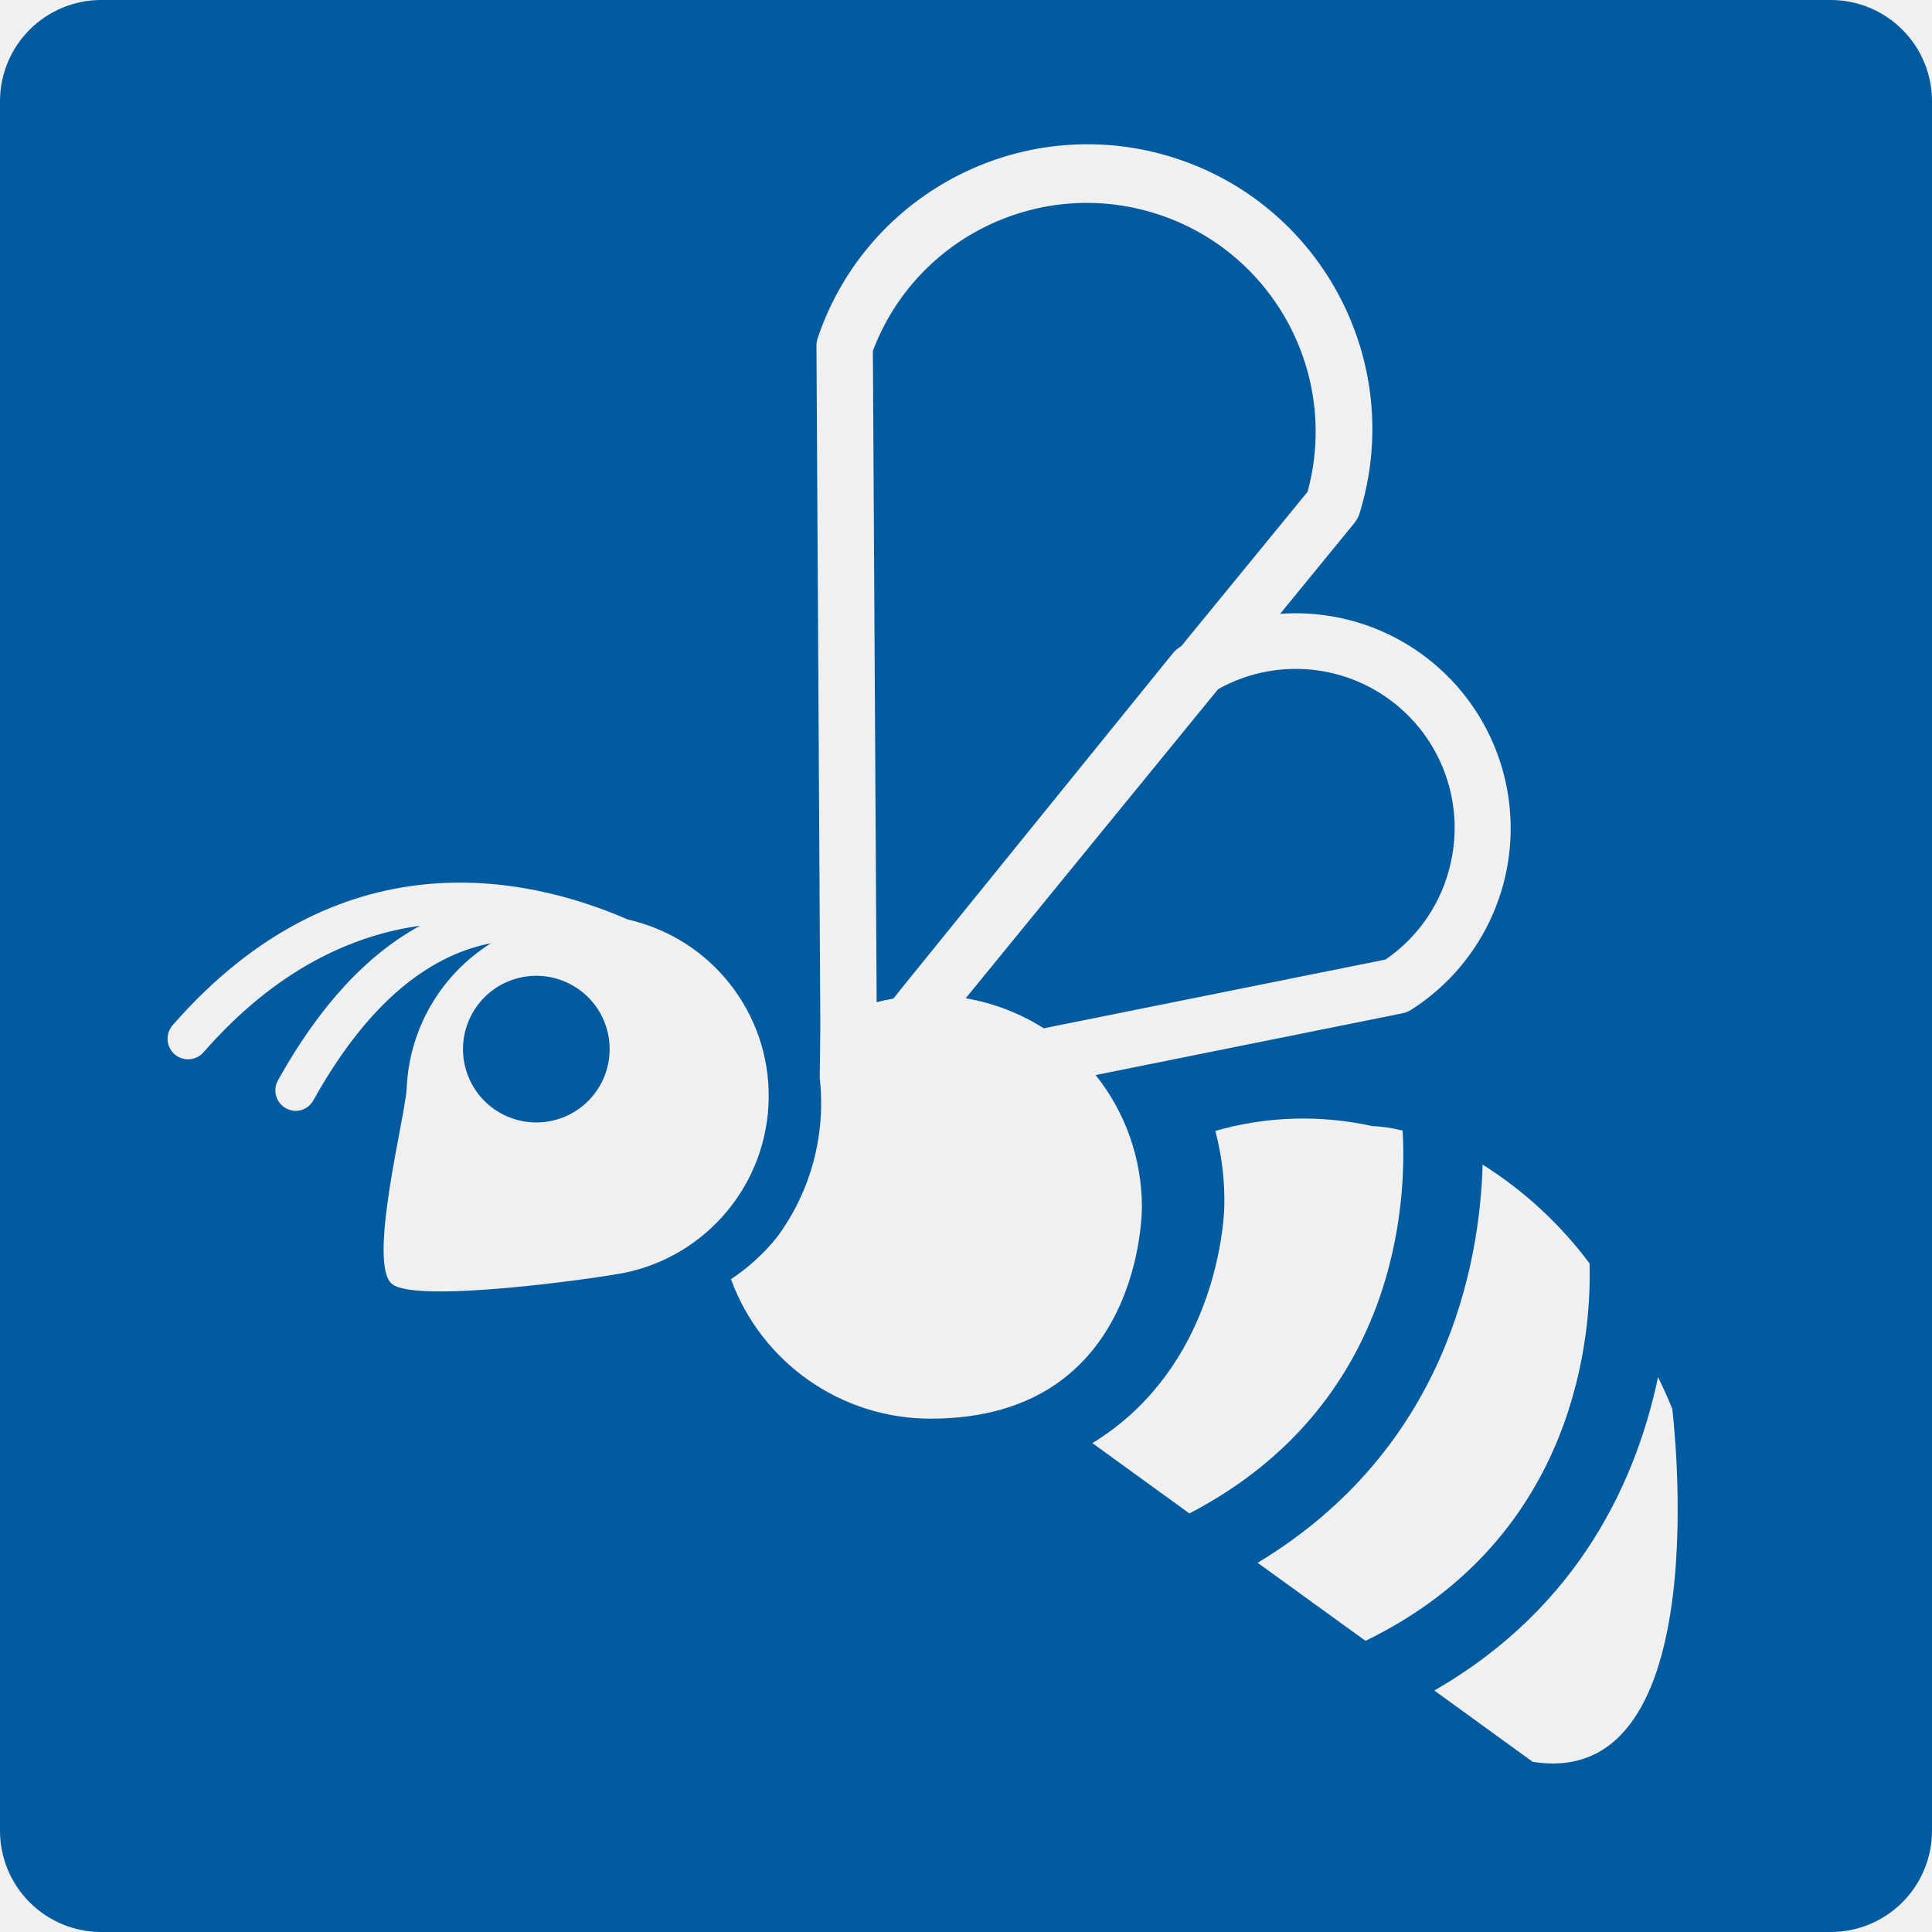
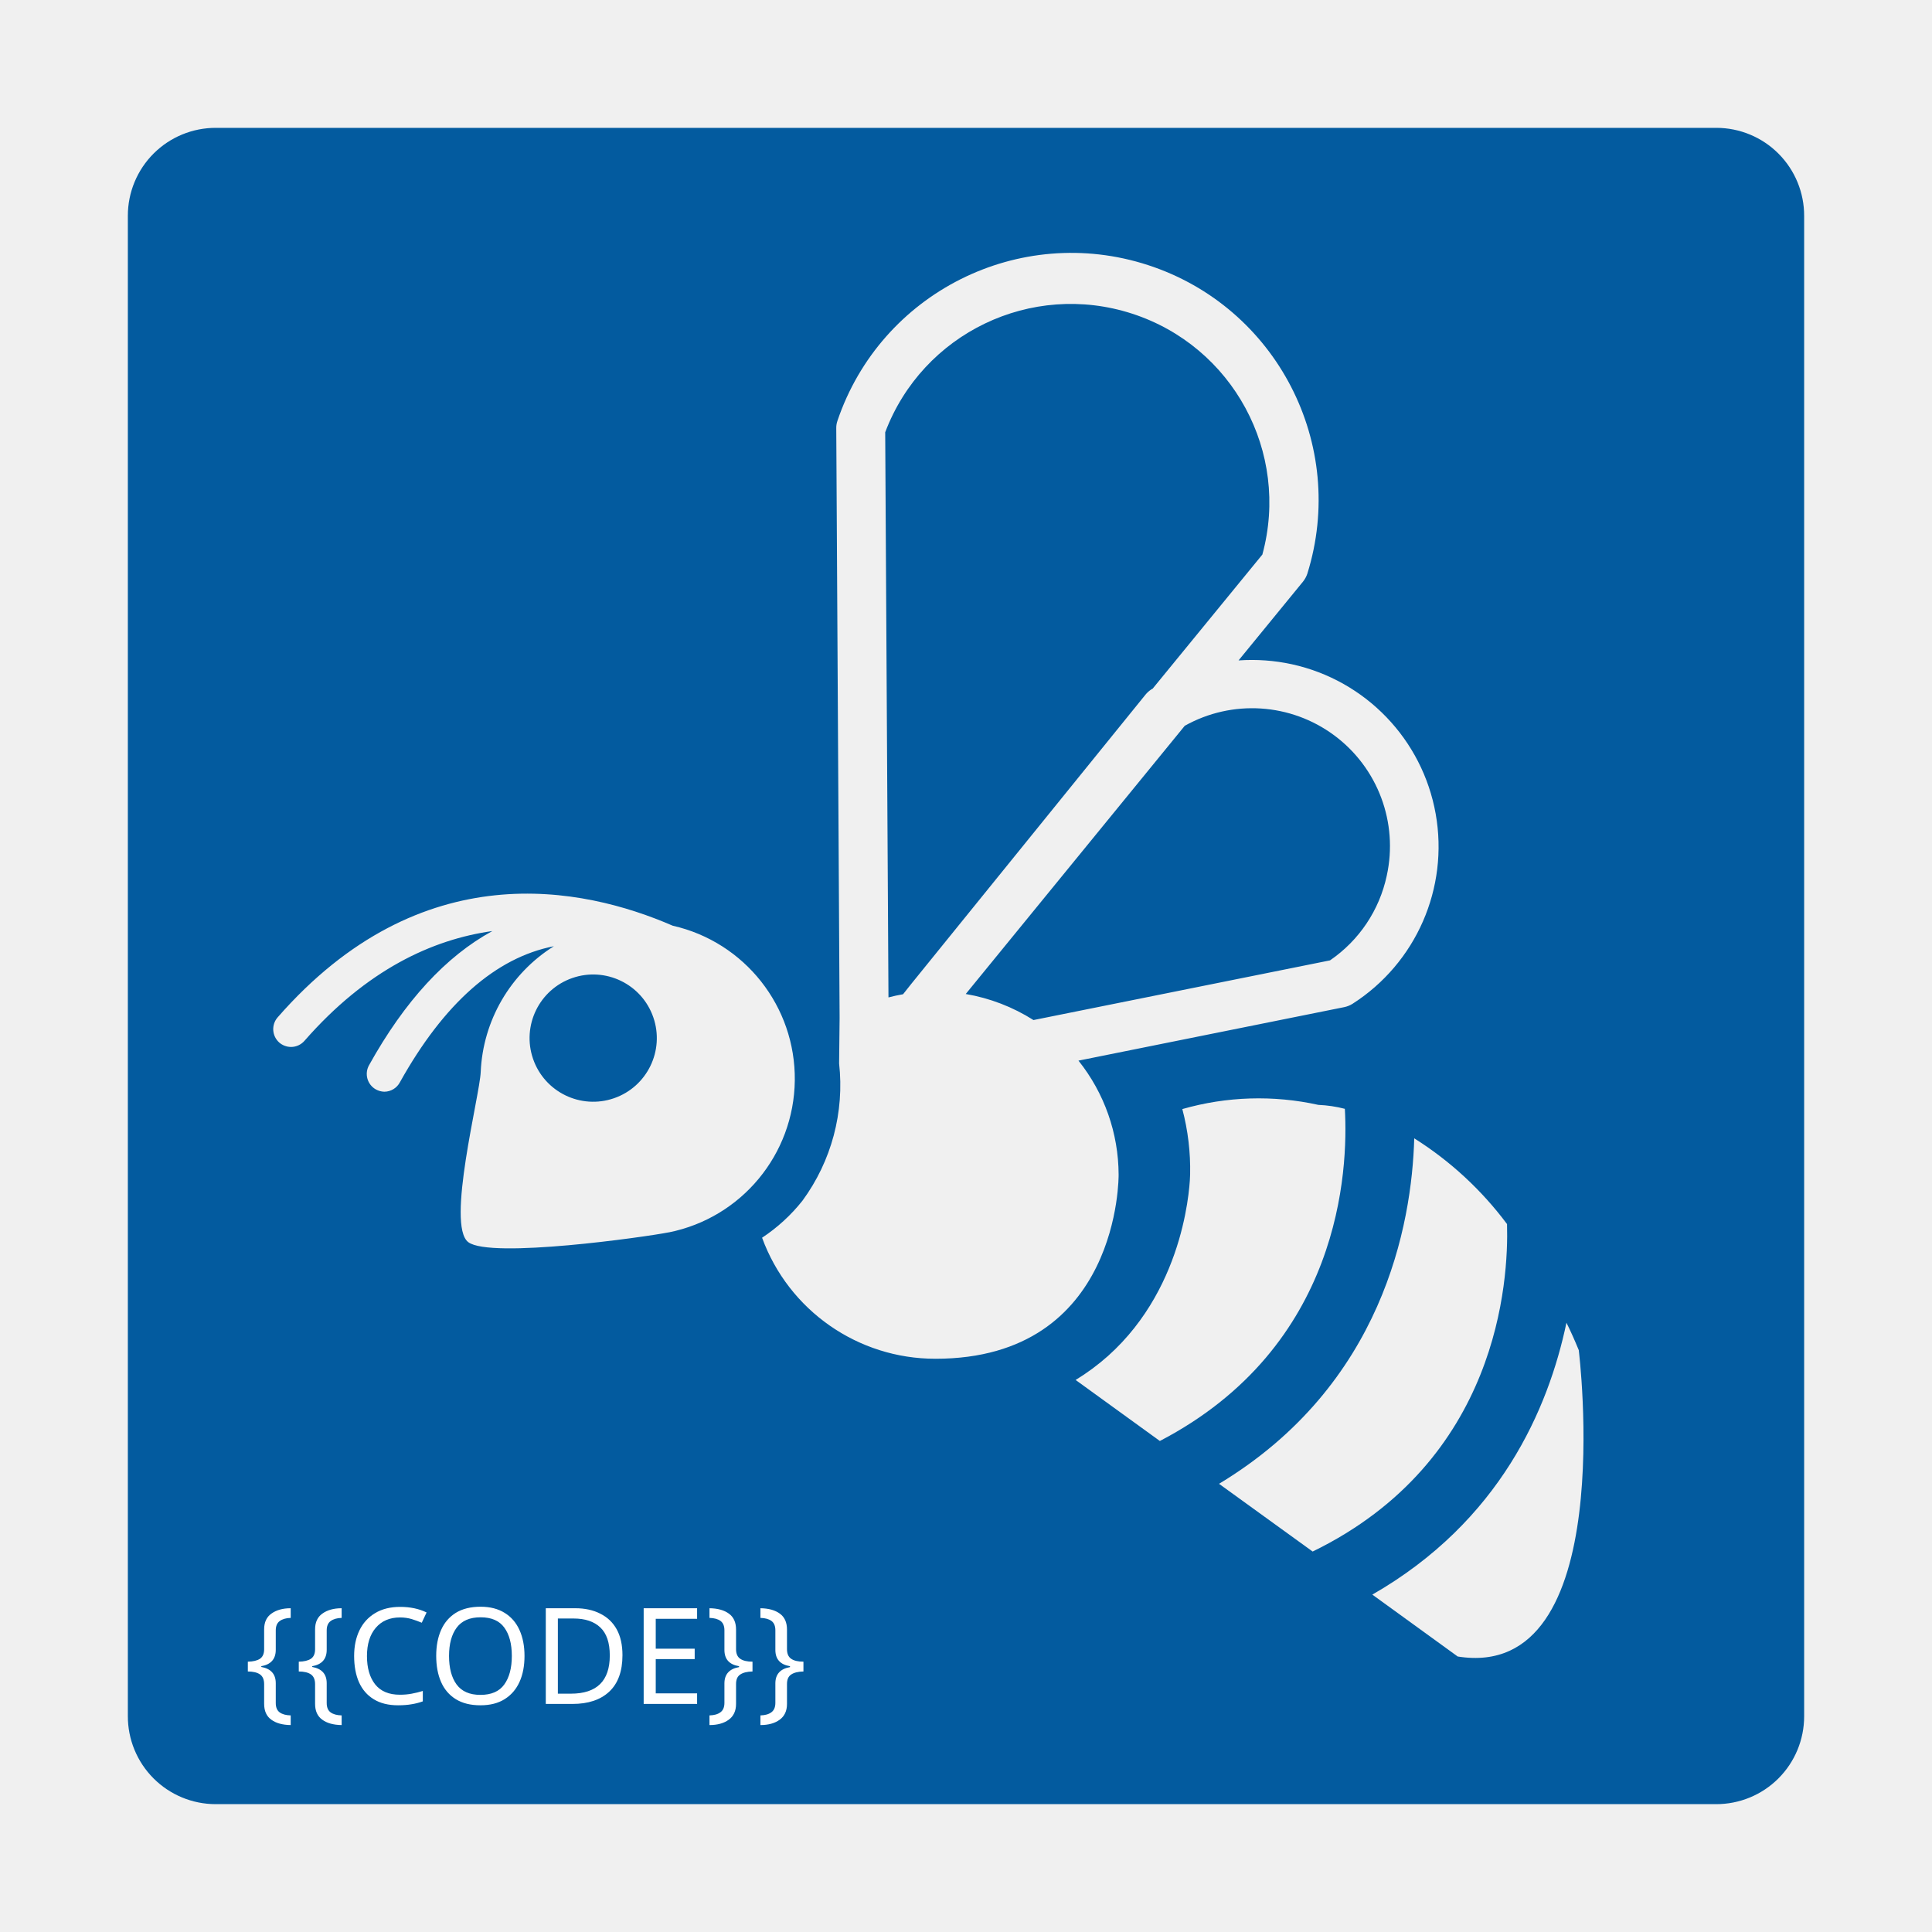
<svg xmlns="http://www.w3.org/2000/svg" viewBox="0 0 200 200" version="1.1" id="bdeploy">
-   <path id="logo" d="m 189.52,0 h -179 A 10.48,10.48 0 0 0 0,10.48 v 179 A 10.48,10.48 0 0 0 10.48,200 h 179 A 10.48,10.48 0 0 0 200,189.52 v -179 A 10.48,10.48 0 0 0 189.52,0 Z m -125,131.78 c -2.69,0.54 -21.23,3.17 -23.9,1.17 -2.67,-2 1.38,-17.53 1.48,-20.31 a 18.66,18.66 0 0 1 8.73,-15 C 43.88,99 37.7,104.47 32.46,113.87 a 2.11,2.11 0 0 1 -1.86,1.13 2.18,2.18 0 0 1 -1,-0.27 2.12,2.12 0 0 1 -0.82,-2.9 c 4.25,-7.65 9.19,-13 14.71,-16 -7.15,1 -15,4.61 -22.42,13.1 a 2.13,2.13 0 0 1 -1.6,0.73 2.17,2.17 0 0 1 -1.41,-0.53 2.14,2.14 0 0 1 -0.19,-3 C 35,86.52 54.29,90.54 65,95.19 a 18.71,18.71 0 0 1 -0.44,36.59 z m 31.84,15.08 A 22,22 0 0 1 75.67,132.42 20.7,20.7 0 0 0 80.49,128 23.31,23.31 0 0 0 84.86,111.62 l 0.06,-5.41 -0.4,-70.34 a 2.55,2.55 0 0 1 0.14,-0.91 29.48,29.48 0 0 1 56.06,18.25 3.09,3.09 0 0 1 -0.52,0.94 l -7.68,9.39 a 22.49,22.49 0 0 1 6.37,0.46 22.27,22.27 0 0 1 7.23,40.51 3,3 0 0 1 -1,0.4 l -31.7,6.38 a 21.89,21.89 0 0 1 4.79,13.61 c 0,0 0.26,21.96 -21.86,21.96 z m 16.72,2.53 a 27,27 0 0 0 3.86,-2.86 c 9.5,-8.5 9.79,-21.16 9.8,-21.65 a 28.1,28.1 0 0 0 -0.93,-7.81 33,33 0 0 1 16.23,-0.5 15.12,15.12 0 0 1 3.16,0.47 c 0.42,7.32 -0.44,28.36 -22.07,39.63 z m 17.11,12.39 c 19.53,-11.78 23,-30.89 23.29,-41.22 a 41.17,41.17 0 0 1 11.07,10.23 c 0.2,6.77 -1,28.26 -23.19,39.07 z m 28.47,20.6 -10.18,-7.38 c 15.24,-8.75 21,-22.16 23.16,-32.44 0.5,1 1,2.13 1.47,3.27 0,0.02 4.95,39.68 -14.46,36.55 z M 150.2,89.23 A 16.45,16.45 0 0 0 126.1,71.34 l -26.13,32 a 22,22 0 0 1 8.08,3.11 l 35.38,-7.12 a 16.37,16.37 0 0 0 6.77,-10.1 z M 122.11,67 l 0.16,-0.09 13.09,-16 a 23.68,23.68 0 0 0 -45,-14.59 l 0.39,67.43 c 0.57,-0.15 1.15,-0.28 1.74,-0.38 l 1,-1.26 27.93,-34.49 A 3.13,3.13 0 0 1 122.11,67 Z m -59.417,39.124 a 7.59,7.59 0 0 1 -4.692,9.654 7.59,7.59 0 0 1 -9.654,-4.692 7.59,7.59 0 0 1 4.692,-9.654 7.59,7.59 0 0 1 9.654,4.692 z" style="fill:#035b9f" />
+   <defs id="defs831" />
+   <path id="logo" d="M 177.672,13.235 H 22.363 a 9.093,9.093 0 0 0 -9.128,9.093 V 177.637 a 9.093,9.093 0 0 0 9.093,9.128 H 177.637 a 9.093,9.093 0 0 0 9.128,-9.093 V 22.363 a 9.093,9.093 0 0 0 -9.093,-9.128 z M 69.216,127.574 c -2.334,0.469 -18.42,2.75 -20.737,1.015 -2.317,-1.735 1.197,-15.21 1.284,-17.622 a 16.19,16.19 0 0 1 7.575,-13.015 c -6.03,1.18 -11.392,5.926 -15.939,14.082 a 1.831,1.831 0 0 1 -1.614,0.98 1.891,1.891 0 0 1 -0.868,-0.234 1.839,1.839 0 0 1 -0.711,-2.516 c 3.688,-6.638 7.974,-11.279 12.763,-13.882 -6.204,0.868 -13.015,4 -19.453,11.366 a 1.848,1.848 0 0 1 -1.388,0.633 1.883,1.883 0 0 1 -1.223,-0.46 1.857,1.857 0 0 1 -0.165,-2.603 c 14.863,-17.015 31.6,-13.527 40.892,-9.492 a 16.234,16.234 0 0 1 -0.382,31.747 z m 27.626,13.084 a 19.088,19.088 0 0 1 -17.952,-12.529 17.96,17.96 0 0 0 4.182,-3.835 20.225,20.225 0 0 0 3.792,-14.212 l 0.052,-4.694 -0.347,-61.03 a 2.213,2.213 0 0 1 0.121,-0.79 25.578,25.578 0 0 1 48.64,15.835 2.681,2.681 0 0 1 -0.451,0.816 l -6.664,8.147 a 19.513,19.513 0 0 1 5.527,0.399 19.323,19.323 0 0 1 6.273,35.148 2.603,2.603 0 0 1 -0.868,0.347 l -27.504,5.536 a 18.993,18.993 0 0 1 4.156,11.809 c 0,0 0.226,19.054 -18.967,19.054 z m 14.507,2.195 a 23.426,23.426 0 0 0 3.349,-2.481 c 8.243,-7.375 8.494,-18.359 8.503,-18.785 a 24.381,24.381 0 0 0 -0.807,-6.776 28.632,28.632 0 0 1 14.082,-0.434 13.119,13.119 0 0 1 2.742,0.408 c 0.364,6.351 -0.382,24.606 -19.149,34.385 z m 14.845,10.75 c 16.945,-10.221 19.956,-26.802 20.208,-35.764 a 35.721,35.721 0 0 1 9.605,8.876 c 0.174,5.874 -0.868,24.52 -20.121,33.899 z m 24.702,17.874 -8.833,-6.403 c 13.223,-7.592 18.221,-19.227 20.095,-28.146 0.434,0.868 0.868,1.848 1.275,2.837 0,0.017 4.295,34.428 -12.546,31.713 z M 143.556,90.655 A 14.273,14.273 0 0 0 122.646,75.133 L 99.974,102.898 a 19.088,19.088 0 0 1 7.011,2.698 l 30.697,-6.178 a 14.203,14.203 0 0 0 5.874,-8.763 z m -24.372,-19.288 0.139,-0.078 11.357,-13.882 A 20.546,20.546 0 0 0 91.636,44.748 l 0.338,58.505 c 0.495,-0.13 0.998,-0.243 1.51,-0.33 l 0.868,-1.093 24.233,-29.925 a 2.716,2.716 0 0 1 0.599,-0.538 z M 67.631,105.313 a 6.585,6.585 0 0 1 -4.071,8.376 6.585,6.585 0 0 1 -8.376,-4.071 6.585,6.585 0 0 1 4.071,-8.376 6.585,6.585 0 0 1 8.376,4.071 z" style="fill:#035b9f;stroke-width:0.868" />
+   <text xml:space="preserve" style="font-size:13.882px;line-height:1.25;font-family:sans-serif;fill:#ffffff;stroke-width:0.868" x="25.265" y="176.389" id="text3379">
+     <tspan id="tspan3377" x="25.265" y="176.389" style="stroke-width:0.868">{{CODE}}</tspan>
+   </text>
</svg>
